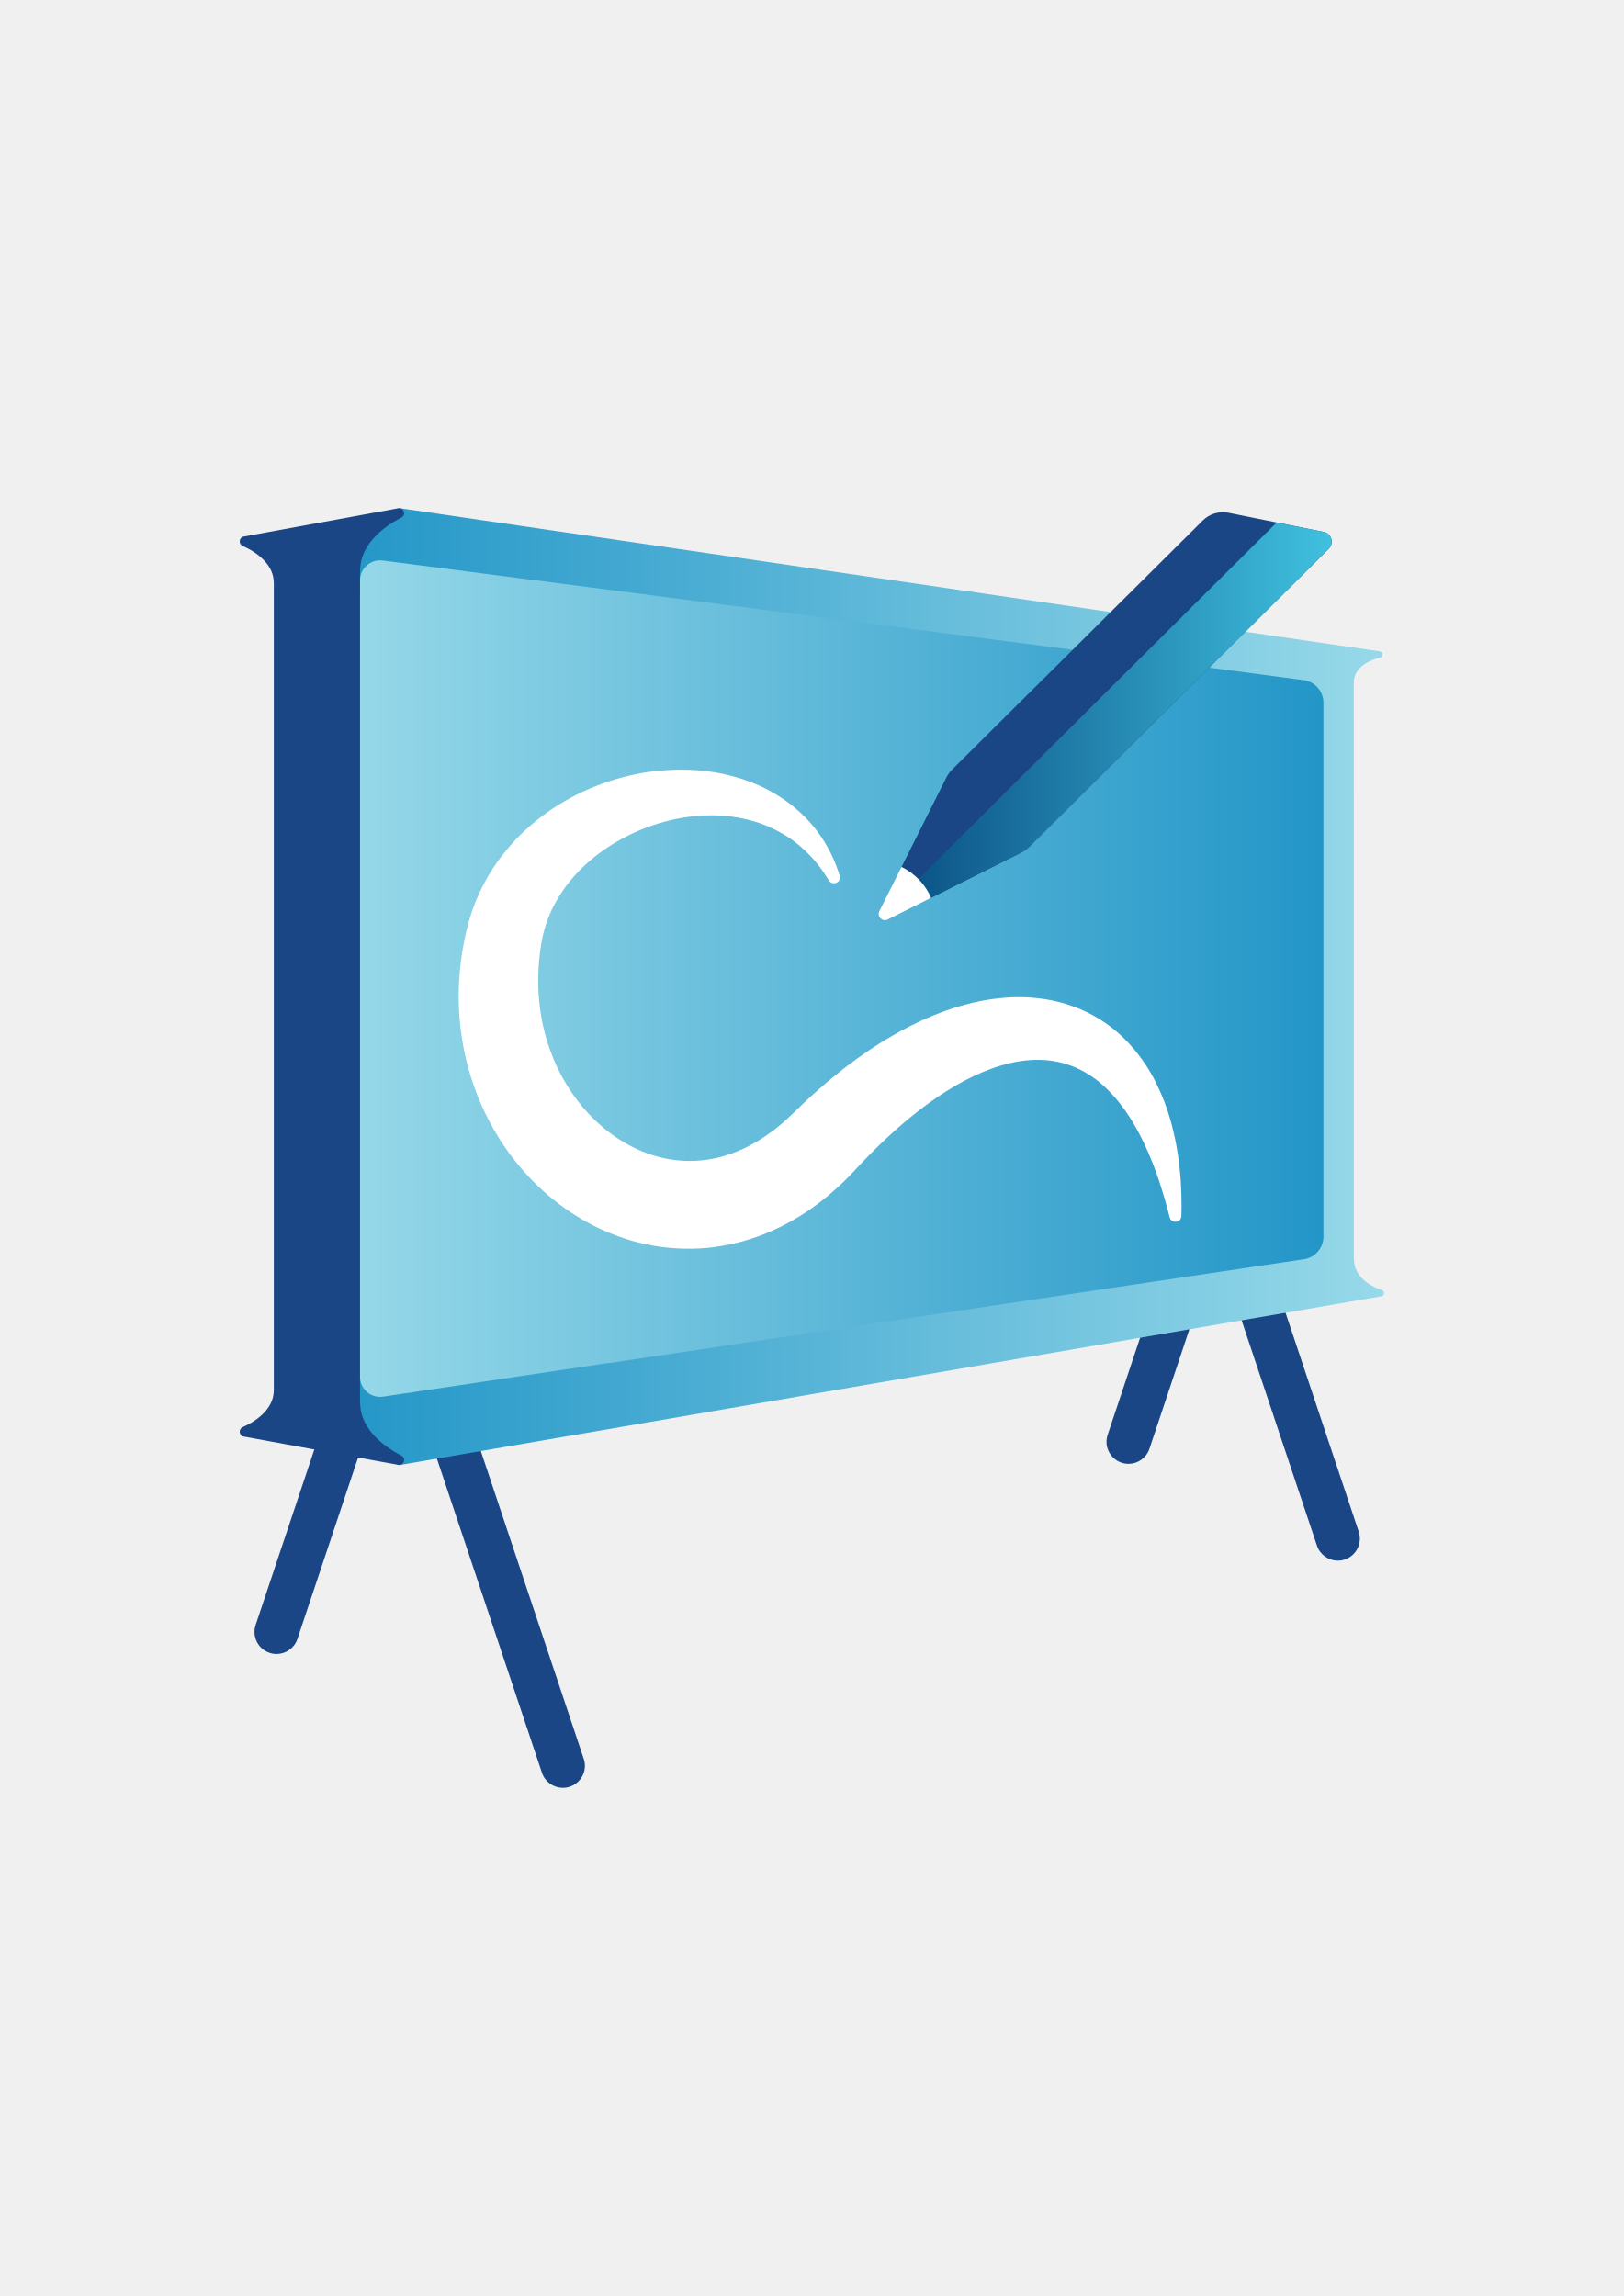
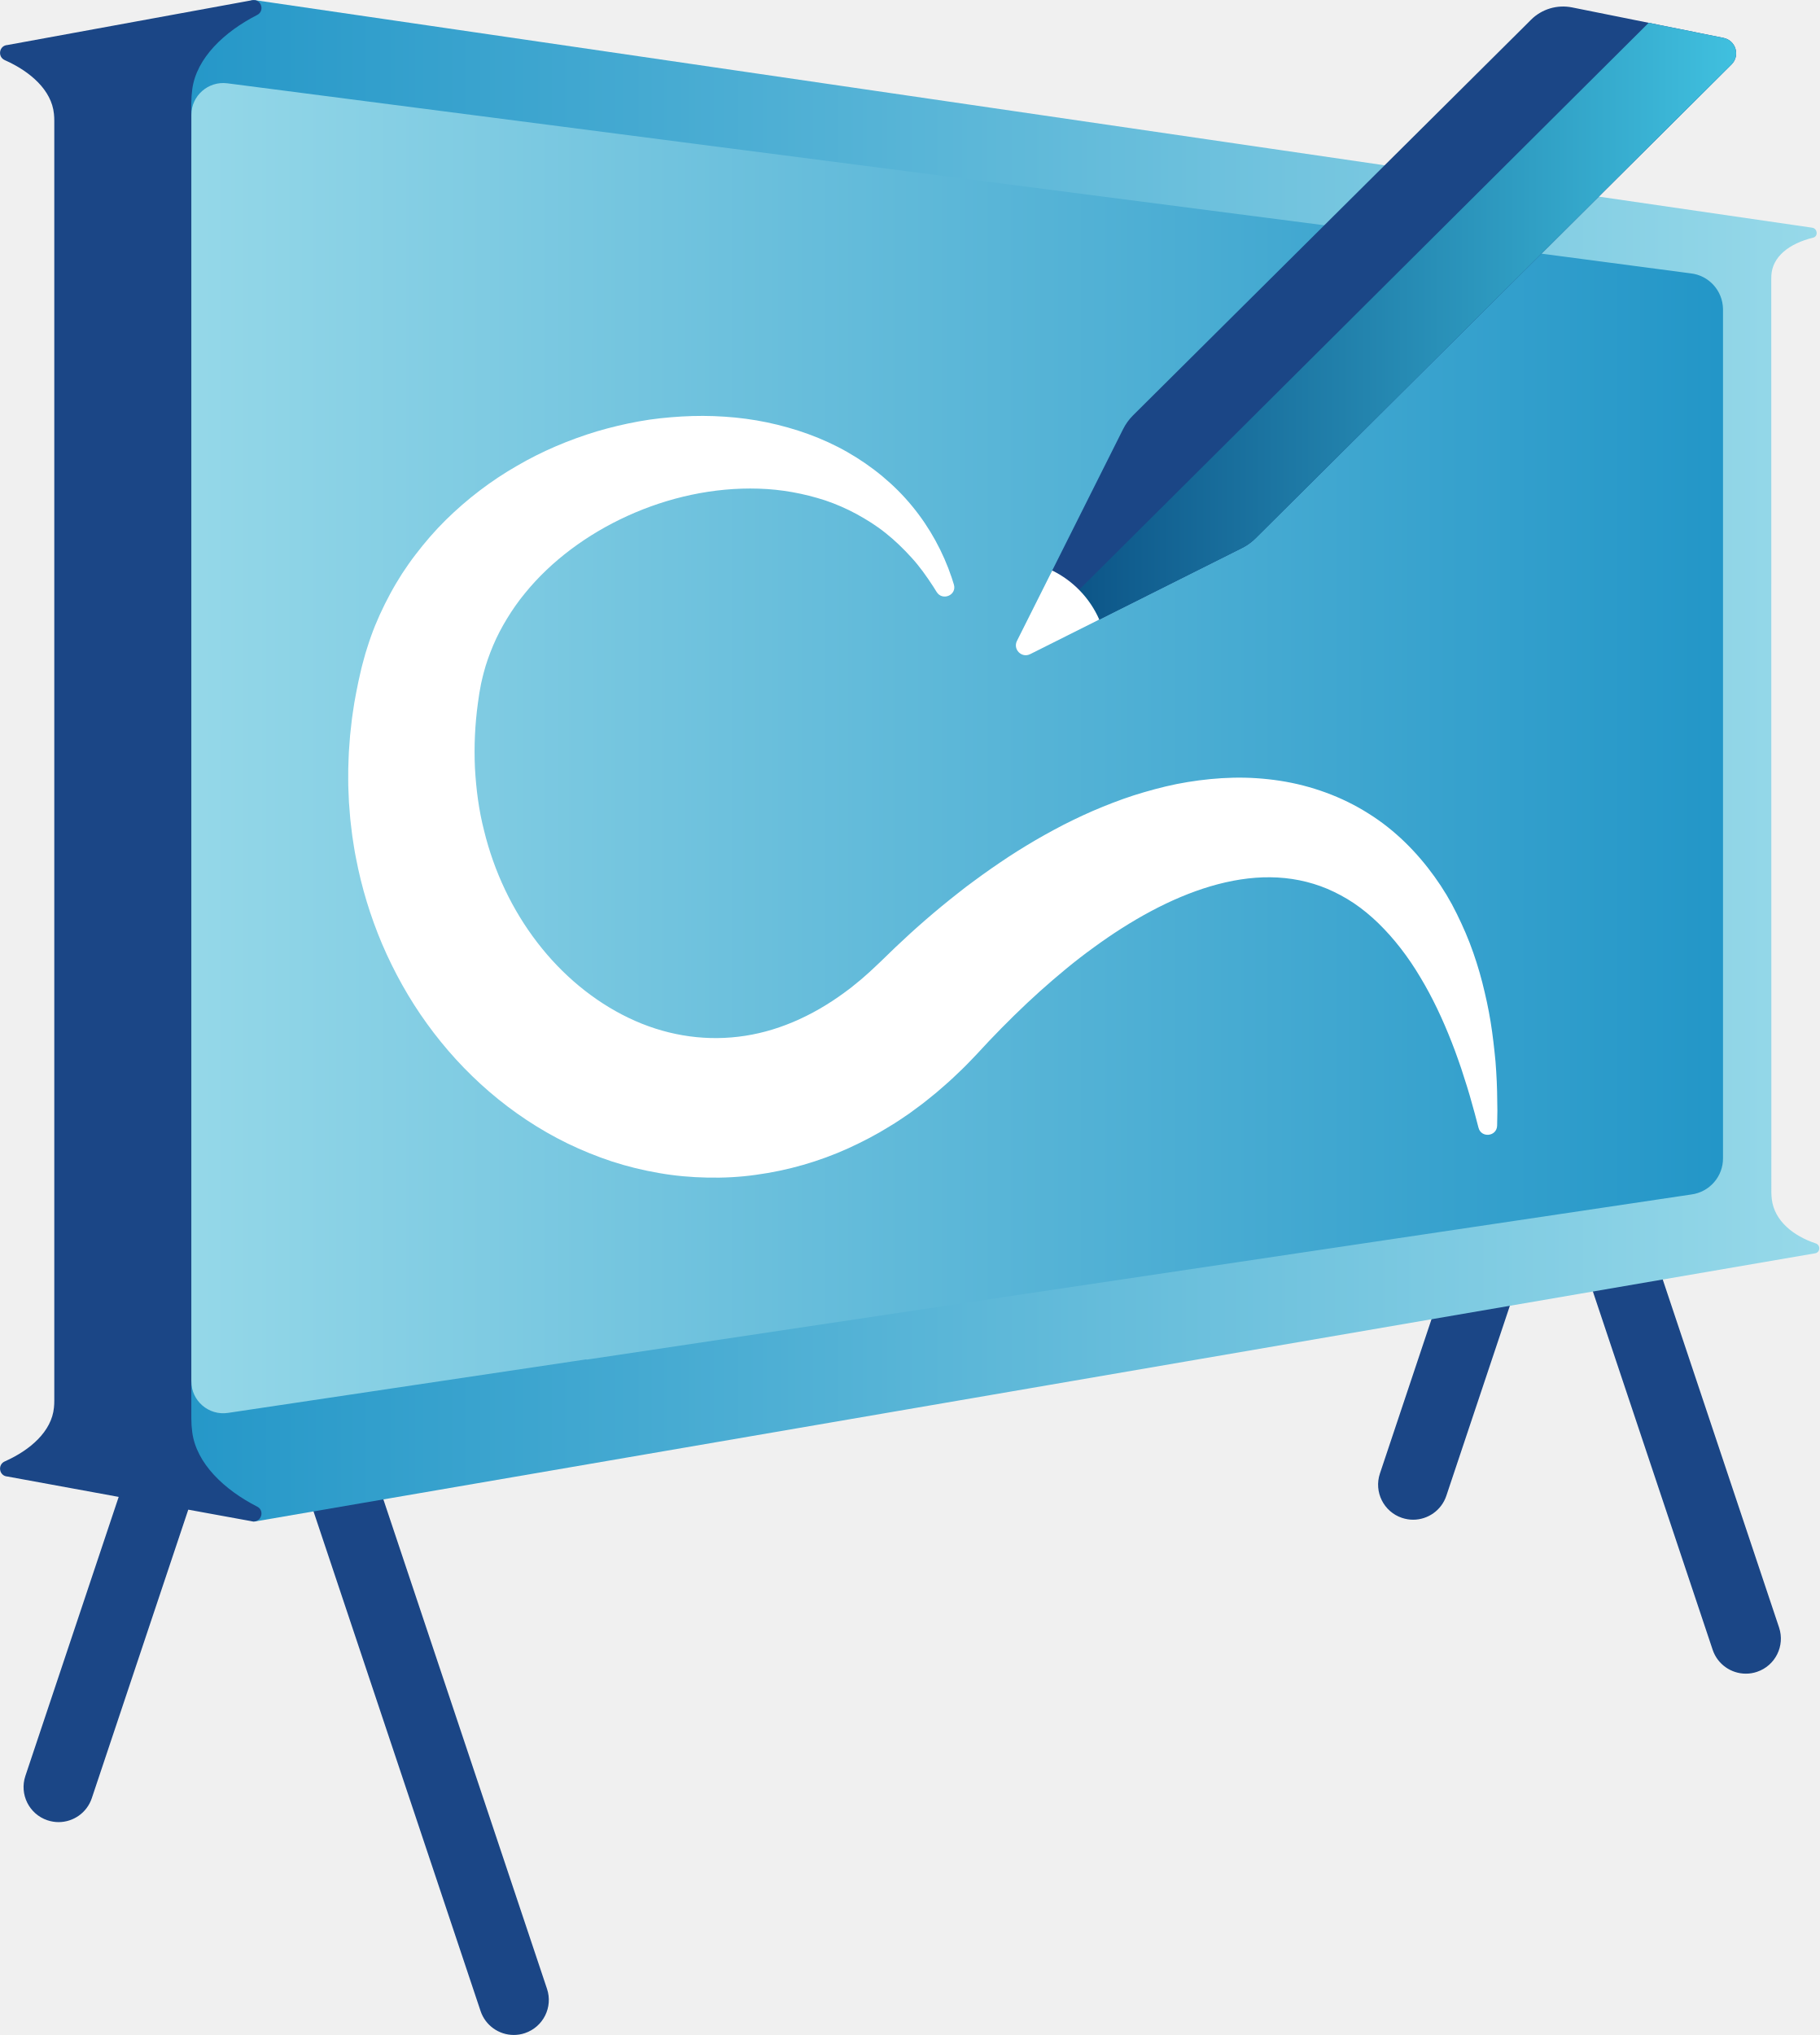
- <svg xmlns="http://www.w3.org/2000/svg" version="1.1" id="Layer_1" x="0px" y="0px" viewBox="0 0 595.28 841.89" style="enable-background:new 0 0 595.28 841.89;" xml:space="preserve">
+ <svg xmlns="http://www.w3.org/2000/svg" version="1.1" id="Layer_1" x="0px" y="0px" viewBox="87.87 186.32 419.57 469.25" style="enable-background:new 0 0 595.28 841.89;" xml:space="preserve">
  <style type="text/css">
	.st0{fill:#1B4686;}
	.st1{fill:url(#SVGID_1_);}
	.st2{fill:url(#SVGID_2_);}
	.st3{fill:url(#SVGID_3_);}
	.st4{fill:#FFFFFF;}
</style>
  <g>
    <g>
      <path class="st0" d="M93.72,595.84c-1.41,4.23,0.87,8.81,5.1,10.22c0.85,0.28,1.71,0.42,2.56,0.42c3.38,0,6.53-2.14,7.66-5.52    l31.8-95.1c-5.05-1.93-10-4.13-14.91-6.34L93.72,595.84z" />
    </g>
    <g>
      <path class="st0" d="M433.58,443.85l-27.5,82.26c-1.41,4.23,0.87,8.81,5.1,10.22c0.85,0.28,1.71,0.42,2.56,0.42    c3.38,0,6.53-2.14,7.66-5.52l29.93-89.52C445.41,442.38,439.48,442.99,433.58,443.85z" />
    </g>
    <g>
      <path class="st0" d="M490.47,572.25c-3.38,0-6.53-2.14-7.66-5.52l-41.48-124.07c-1.41-4.23,0.87-8.81,5.1-10.22    c4.23-1.41,8.8,0.87,10.22,5.1l41.48,124.07c1.41,4.23-0.87,8.81-5.1,10.22C492.18,572.12,491.32,572.25,490.47,572.25z" />
    </g>
    <g>
      <path class="st0" d="M214.01,644.92L165.49,499.8c-5.25,1.71-10.82,1.74-16.49,1.63l49.69,148.61c1.13,3.38,4.28,5.52,7.66,5.52    c0.85,0,1.71-0.13,2.56-0.42C213.14,653.72,215.43,649.15,214.01,644.92z" />
    </g>
    <linearGradient id="SVGID_1_" gradientUnits="userSpaceOnUse" x1="125.087" y1="361.805" x2="490.197" y2="361.805">
      <stop offset="0" style="stop-color:#97D9E9" />
      <stop offset="1" style="stop-color:#2195C7" />
    </linearGradient>
    <polygon class="st1" points="128.48,526.67 490.2,475.31 486.08,239.09 125.09,196.94  " />
    <linearGradient id="SVGID_2_" gradientUnits="userSpaceOnUse" x1="117.783" y1="361.765" x2="507.394" y2="361.765">
      <stop offset="0" style="stop-color:#2195C7" />
      <stop offset="1" style="stop-color:#97D9E9" />
    </linearGradient>
    <path class="st2" d="M131.99,504.84c0,4.5,4,7.95,8.45,7.28l82.65-12.35c0.01,0.02,0.02,0.05,0.04,0.07l100.7-15.1l154.03-22.98   c4.23-0.54,7.4-4.17,7.34-8.44l0-195.73c-0.06-4.25-3.27-7.79-7.49-8.24l-34.66-4.58l-50.04-6.54l-252.71-32.7   c-4.41-0.57-8.31,2.86-8.31,7.3l0,5.65c-2.73,3.22-4.8,0.05-4.8,2.42l-4.98-17.52c0,0,2.13-9.08,15.11-13.6l8.75-3.42   c0.14-0.01-0.44,0.69-0.3,0.69c0.02-0.01,0.83-0.7,0.85-0.7l260.24,38.04l49.36,7.22l49.52,7.21c1.25,0.16,1.47,2,0.25,2.3   c-5.57,1.36-9.41,4.41-9.64,8.71c-0.02,0.26-0.02,0.53-0.02,0.8l0.02,210.75c0.01,0.52,0.05,1.03,0.11,1.54   c0.63,4.95,5,8.42,10.11,10.11c1.2,0.4,1.07,2.13-0.18,2.3l-359.75,61.83l-0.39,0.02l-9.03-4.2c-15.53-5.52-14.93-18.6-14.93-18.6   l5.95-0.75l-10.44-13.38L131.99,504.84L131.99,504.84z" />
    <path class="st0" d="M147.19,533.74c-7.59-3.88-14.04-9.95-14.99-17.18c-0.14-1.04-0.21-2.1-0.21-3.17V364.33v-26.92v-127.3   c0-1.07,0.07-2.13,0.21-3.17c0.95-7.23,7.39-13.3,14.99-17.18c1.67-0.86,1.06-3.32-0.71-3.42c0,0-0.16-0.02-0.25-0.01l-0.16,0.03   l-9.49,1.74l-46.99,8.6c-1.92,0.11-2.36,2.71-0.61,3.49c5.88,2.61,10.81,6.93,11.33,12.4c0.06,0.54,0.08,1.07,0.08,1.62v123.19   v26.92v144.95c0,0.55-0.02,1.1-0.08,1.63c-0.52,5.47-5.45,9.79-11.33,12.4c-1.75,0.78-1.31,3.38,0.61,3.49l46.39,8.5l10.24,1.87   c0.31,0.02,0.59-0.03,0.83-0.14C148.36,536.49,148.65,534.49,147.19,533.74z" />
    <g>
      <path class="st0" d="M487.15,201.2L377.45,310.4c-0.34,0.34-0.71,0.67-1.1,0.97c-0.64,0.5-1.33,0.94-2.06,1.31l-32.93,16.51    l-10.83,1.33c-1.95,0.98-5.09,4.78-4.12,2.83l0.28-1.06l3.82-14.4l16.35-32.62c0.59-1.17,1.35-2.23,2.28-3.16l90.11-89.56    l1.66-1.66c2.48-2.48,6.04-3.55,9.49-2.86l17.66,3.55l17.23,3.47C488.16,195.61,489.23,199.14,487.15,201.2z" />
    </g>
    <linearGradient id="SVGID_3_" gradientUnits="userSpaceOnUse" x1="326.233" y1="262.73" x2="488.235" y2="262.73">
      <stop offset="0" style="stop-color:#094E82" />
      <stop offset="1" style="stop-color:#40C0DF" />
    </linearGradient>
    <path class="st3" d="M487.15,201.2L377.45,310.4c-0.34,0.34-0.71,0.67-1.1,0.97c-0.64,0.5-1.33,0.94-2.06,1.31l-32.93,16.51   l-10.83,1.33c-1.95,0.98-5.09,4.78-4.12,2.83l0.28-1.06l141.37-140.71l17.23,3.47C488.16,195.61,489.23,199.14,487.15,201.2z" />
    <path class="st4" d="M307.83,321.08c0.76,2.46-2.64,3.92-3.98,1.72c-0.25-0.41-0.5-0.81-0.76-1.21c-1.55-2.38-3.17-4.68-5.05-6.72   c-1.86-2.05-3.83-3.95-5.94-5.63c-2.1-1.69-4.38-3.11-6.7-4.38c-2.33-1.26-4.74-2.31-7.22-3.15c-4.99-1.62-10.15-2.56-15.36-2.71   c-10.42-0.33-20.87,2.02-30.22,6.27c-9.34,4.25-17.66,10.42-23.7,17.88c-1.53,1.85-2.88,3.8-4.1,5.8c-1.22,2-2.3,4.05-3.19,6.16   c-0.89,2.11-1.66,4.25-2.22,6.43c-0.16,0.54-0.26,1.1-0.4,1.64c-0.14,0.54-0.25,1.1-0.34,1.65l-0.15,0.83l-0.08,0.42l-0.07,0.47   l-0.27,1.87c-0.69,5-0.91,9.99-0.69,14.93c0.27,4.93,0.9,9.8,2.11,14.51c2.3,9.43,6.5,18.28,12.25,25.76   c5.73,7.48,13.03,13.56,21.08,17.41c8.05,3.88,16.77,5.37,25.28,4.35c8.53-0.99,16.92-4.6,24.58-10.25l1.43-1.07   c0.47-0.37,0.93-0.76,1.4-1.14c0.95-0.74,1.85-1.57,2.77-2.38c0.92-0.82,1.78-1.68,2.71-2.54l3.39-3.28   c4.56-4.34,9.34-8.49,14.36-12.42l1.88-1.47l1.93-1.43c1.27-0.96,2.6-1.88,3.91-2.81c1.31-0.93,2.67-1.81,4-2.71   c1.37-0.87,2.71-1.76,4.12-2.59c2.77-1.69,5.64-3.28,8.55-4.79c2.94-1.49,5.93-2.9,9.04-4.15c3.09-1.26,6.26-2.42,9.54-3.36   c3.27-0.95,6.61-1.79,10.05-2.34c3.44-0.56,6.95-0.92,10.51-1c3.56-0.08,7.18,0.16,10.78,0.71c7.18,1.11,14.29,3.67,20.42,7.57   c6.17,3.85,11.22,9.01,15.18,14.52c1.99,2.76,3.72,5.64,5.16,8.6c1.45,2.95,2.75,5.93,3.79,8.95c1.06,3.02,1.93,6.07,2.63,9.12   c0.73,3.05,1.3,6.09,1.72,9.15c0.19,1.53,0.41,3.05,0.55,4.57l0.23,2.28l0.16,2.28c0.2,3.04,0.25,6.07,0.27,9.08   c-0.01,1.13-0.03,2.27-0.06,3.4c-0.07,2.53-3.68,2.92-4.3,0.46c-0.27-1.07-0.55-2.13-0.84-3.2c-0.76-2.82-1.56-5.62-2.47-8.36   l-0.66-2.06l-0.71-2.04c-0.45-1.36-0.99-2.69-1.49-4.02c-2.07-5.3-4.46-10.39-7.27-15.04c-2.77-4.67-6.02-8.88-9.61-12.38   c-1.8-1.75-3.69-3.31-5.66-4.64c-1.98-1.33-4.04-2.42-6.13-3.32c-4.2-1.76-8.61-2.62-13.14-2.67c-9.06-0.1-18.57,3.03-27.56,7.83   c-4.5,2.4-8.91,5.23-13.18,8.35c-4.29,3.09-8.41,6.54-12.44,10.14c-4.02,3.61-7.91,7.45-11.69,11.42l-2.81,3.02   c-1.17,1.21-2.34,2.48-3.58,3.66c-1.25,1.19-2.48,2.39-3.8,3.52c-0.66,0.57-1.3,1.15-1.97,1.71l-2.04,1.65   c-0.67,0.56-1.38,1.09-2.09,1.61l-2.13,1.57c-1.48,0.99-2.93,2.02-4.48,2.93c-3.03,1.9-6.26,3.57-9.58,5.09   c-6.65,3.01-13.87,5.11-21.28,6.11c-3.7,0.53-7.46,0.72-11.21,0.64c-3.74-0.07-7.49-0.4-11.16-1.05c-3.68-0.63-7.3-1.52-10.82-2.66   c-3.51-1.16-6.93-2.55-10.22-4.14c-13.18-6.43-24.21-16.2-32.46-27.64c-4.14-5.72-7.57-11.9-10.32-18.31   c-2.73-6.43-4.76-13.12-6.06-19.92c-0.35-1.7-0.58-3.41-0.85-5.12l-0.31-2.57c-0.11-0.86-0.19-1.71-0.25-2.57l-0.2-2.57l-0.11-2.57   c-0.09-1.71-0.05-3.43-0.05-5.14c0.07-1.71,0.08-3.42,0.23-5.12l0.19-2.55l0.28-2.54c0.16-1.69,0.46-3.36,0.7-5.04   c0.31-1.66,0.6-3.33,0.96-4.97l0.56-2.46l0.14-0.61l0.17-0.66l0.36-1.32c0.23-0.88,0.48-1.76,0.77-2.62   c0.29-0.86,0.54-1.74,0.86-2.59c1.22-3.43,2.75-6.73,4.46-9.9c0.44-0.78,0.86-1.58,1.33-2.35l1.41-2.29c0.99-1.49,2-2.97,3.09-4.37   c2.15-2.82,4.46-5.5,6.95-7.96c4.99-4.91,10.5-9.1,16.39-12.48c5.86-3.43,12.09-6.04,18.47-7.98c3.2-0.94,6.43-1.71,9.69-2.3   c3.26-0.6,6.56-0.93,9.86-1.13c3.3-0.19,6.61-0.19,9.9,0.04c3.3,0.21,6.58,0.65,9.81,1.32c6.46,1.36,12.78,3.57,18.51,6.84   c5.72,3.27,10.87,7.49,14.96,12.49c4.1,4.98,7.14,10.63,9.11,16.48C307.52,320.08,307.68,320.58,307.83,321.08z" />
    <path class="st4" d="M341.36,329.18l-15.93,7.98c-1.95,0.98-4.02-1.1-3.05-3.05l8.14-16.23   C335.34,320.24,339.2,324.25,341.36,329.18z" />
  </g>
</svg>
